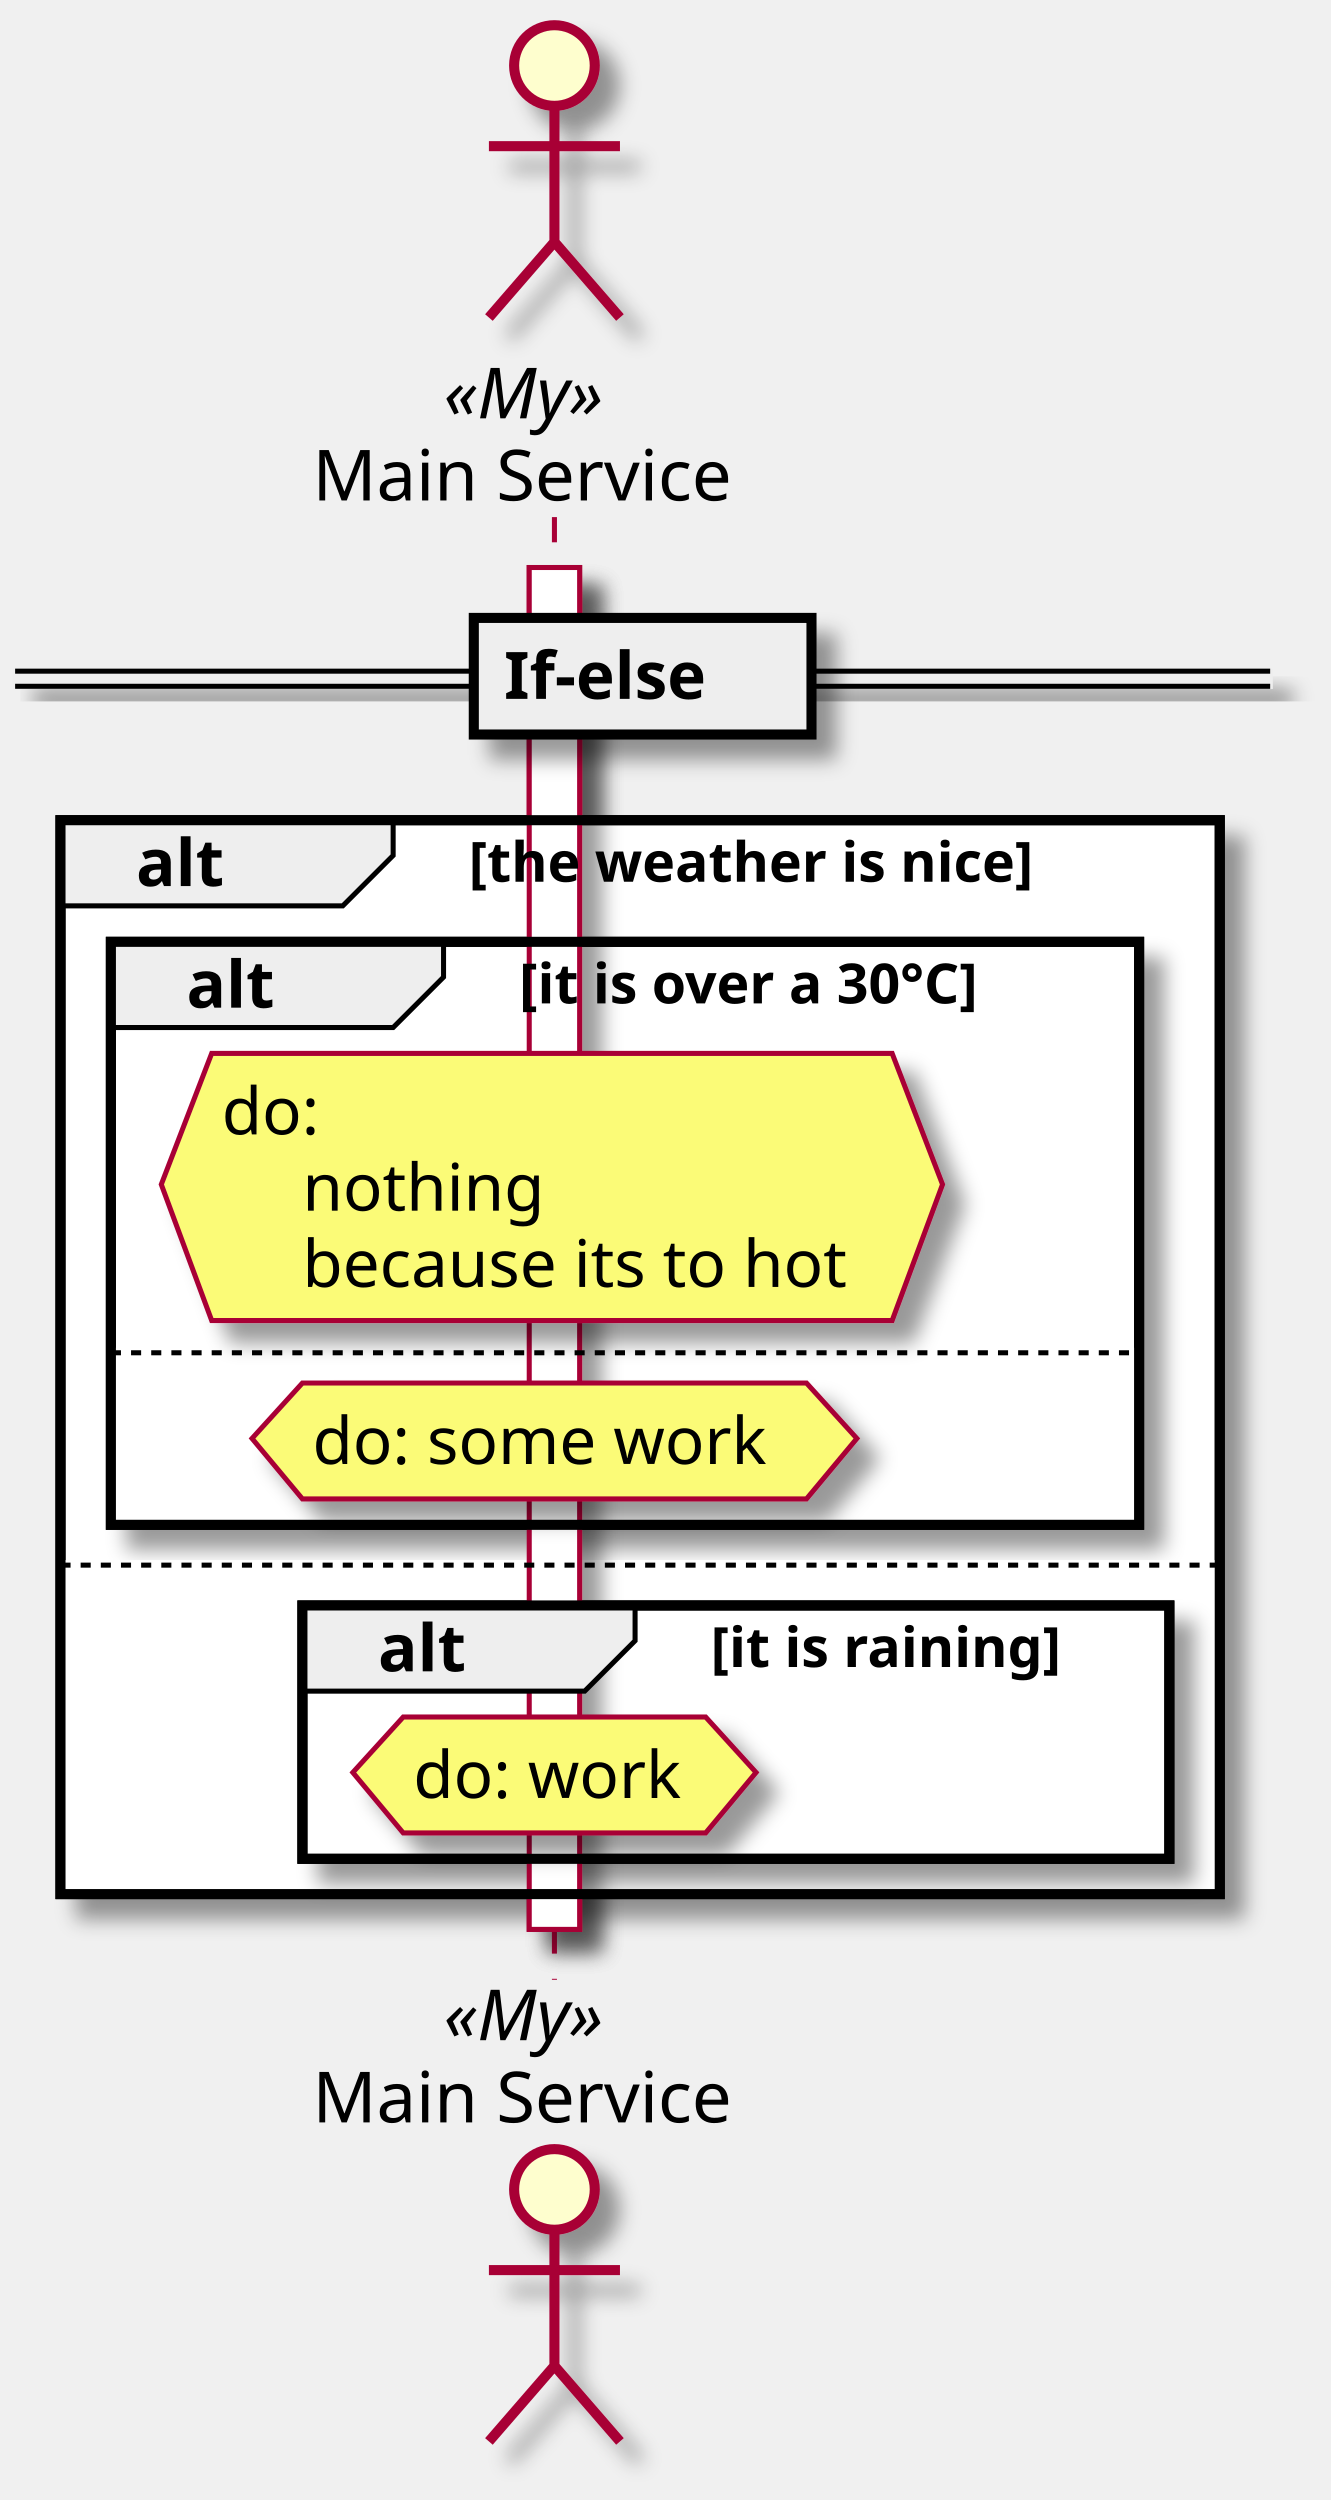
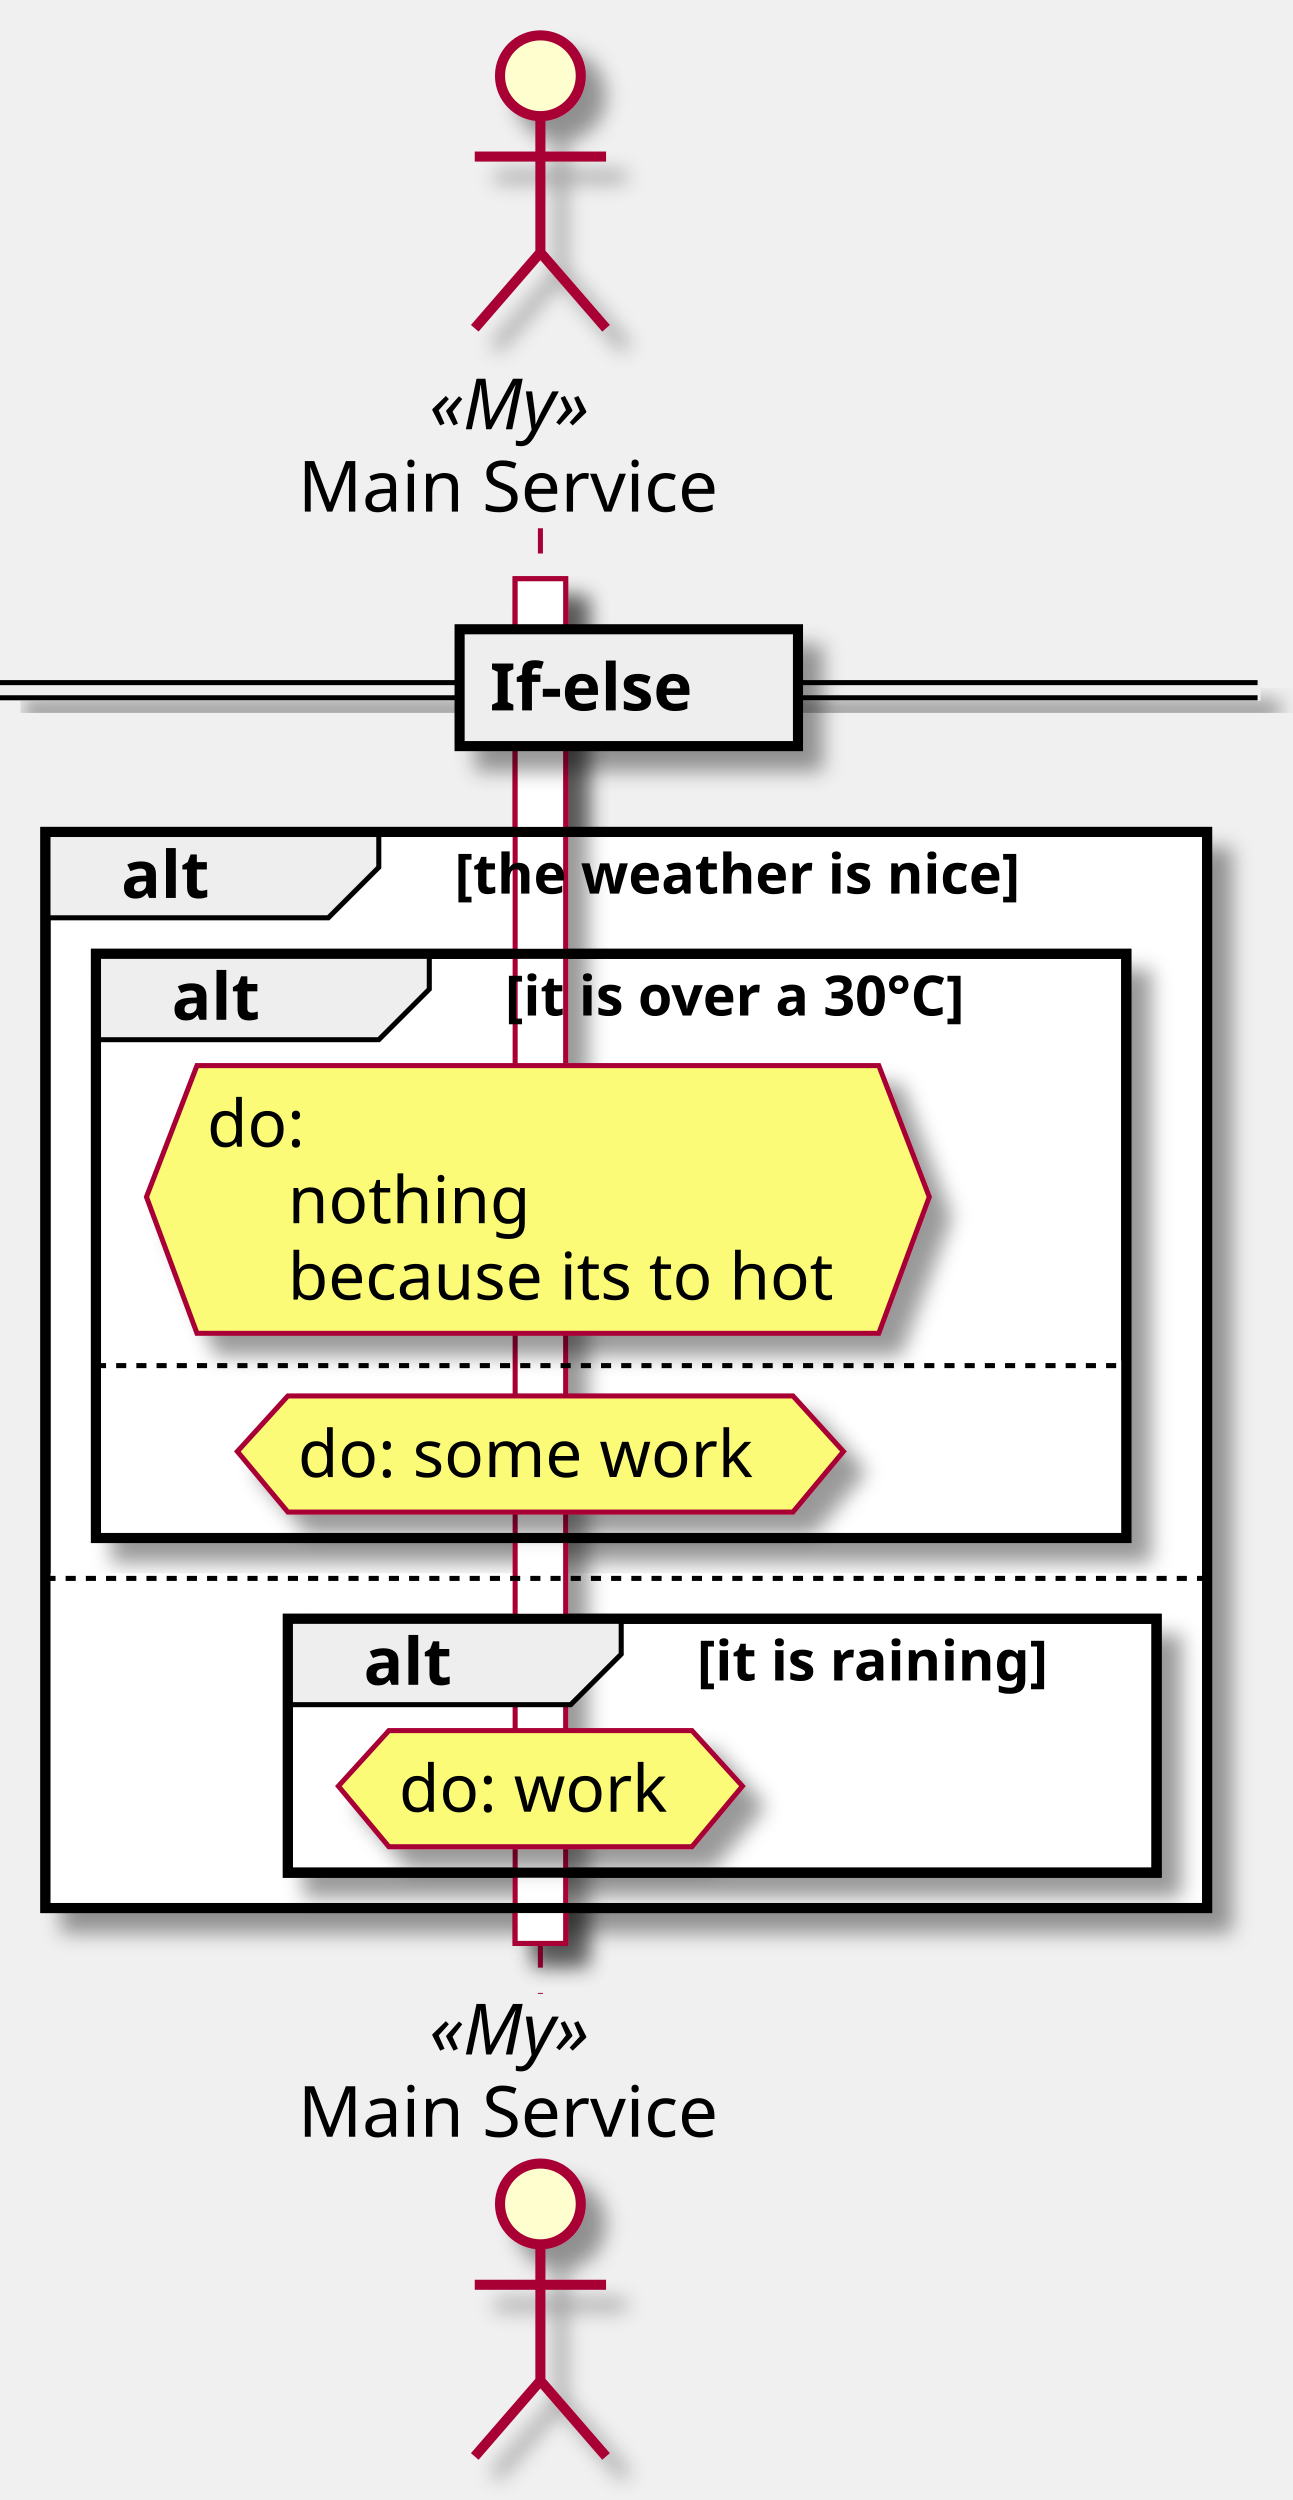
- <svg xmlns="http://www.w3.org/2000/svg" contentScriptType="application/ecmascript" contentStyleType="text/css" height="496px" preserveAspectRatio="none" style="width:264px;height:496px;" version="1.1" viewBox="0 0 264 496" width="264px" zoomAndPan="magnify">
+ <svg xmlns="http://www.w3.org/2000/svg" contentScriptType="application/ecmascript" contentStyleType="text/css" height="495px" preserveAspectRatio="none" style="width:256px;height:495px;background:#FFFFFF;" version="1.1" viewBox="0 0 256 495" width="256px" zoomAndPan="magnify">
  <defs>
    <filter height="300%" id="f3xeic21dcrr1" width="300%" x="-1" y="-1">
      <feGaussianBlur result="blurOut" stdDeviation="2.0" />
      <feColorMatrix in="blurOut" result="blurOut2" type="matrix" values="0 0 0 0 0 0 0 0 0 0 0 0 0 0 0 0 0 0 .4 0" />
      <feOffset dx="4.0" dy="4.0" in="blurOut2" result="blurOut3" />
      <feBlend in="SourceGraphic" in2="blurOut3" mode="normal" />
    </filter>
  </defs>
  <g>
-     <rect fill="#FFFFFF" filter="url(#f3xeic21dcrr1)" height="270.195" style="stroke: #A80036; stroke-width: 1.0;" width="10" x="105" y="112.594" />
-     <rect fill="#FFFFFF" filter="url(#f3xeic21dcrr1)" height="213.062" style="stroke: #000000; stroke-width: 2.0;" width="230" x="12" y="162.727" />
-     <rect fill="#FFFFFF" filter="url(#f3xeic21dcrr1)" height="115.664" style="stroke: #000000; stroke-width: 2.0;" width="204" x="22" y="186.859" />
-     <rect fill="#FFFFFF" height="35.133" style="stroke: none; stroke-width: 1.0;" width="204" x="22" y="267.391" />
-     <rect fill="#FFFFFF" height="66.266" style="stroke: none; stroke-width: 1.0;" width="230" x="12" y="309.523" />
-     <rect fill="#FFFFFF" filter="url(#f3xeic21dcrr1)" height="50.266" style="stroke: #000000; stroke-width: 2.0;" width="172" x="60" y="318.523" />
-     <line style="stroke: #A80036; stroke-width: 1.0; stroke-dasharray: 5.0,5.0;" x1="110" x2="110" y1="102.594" y2="392.789" />
-     <text fill="#000000" font-family="sans-serif" font-size="14" font-style="italic" lengthAdjust="spacingAndGlyphs" textLength="38" x="88" y="82.995">«My»</text>
-     <text fill="#000000" font-family="sans-serif" font-size="14" lengthAdjust="spacingAndGlyphs" textLength="90" x="62" y="99.292">Main Service</text>
-     <ellipse cx="110" cy="13" fill="#FEFECE" filter="url(#f3xeic21dcrr1)" rx="8" ry="8" style="stroke: #A80036; stroke-width: 2.0;" />
-     <path d="M110,21 L110,48 M97,29 L123,29 M110,48 L97,63 M110,48 L123,63 " fill="none" filter="url(#f3xeic21dcrr1)" style="stroke: #A80036; stroke-width: 2.0;" />
-     <text fill="#000000" font-family="sans-serif" font-size="14" font-style="italic" lengthAdjust="spacingAndGlyphs" textLength="38" x="88" y="404.784">«My»</text>
-     <text fill="#000000" font-family="sans-serif" font-size="14" lengthAdjust="spacingAndGlyphs" textLength="90" x="62" y="421.081">Main Service</text>
-     <ellipse cx="110" cy="434.383" fill="#FEFECE" filter="url(#f3xeic21dcrr1)" rx="8" ry="8" style="stroke: #A80036; stroke-width: 2.0;" />
-     <path d="M110,442.383 L110,469.383 M97,450.383 L123,450.383 M110,469.383 L97,484.383 M110,469.383 L123,484.383 " fill="none" filter="url(#f3xeic21dcrr1)" style="stroke: #A80036; stroke-width: 2.0;" />
-     <rect fill="#FFFFFF" filter="url(#f3xeic21dcrr1)" height="270.195" style="stroke: #A80036; stroke-width: 1.0;" width="10" x="105" y="112.594" />
-     <rect fill="#EEEEEE" filter="url(#f3xeic21dcrr1)" height="3" style="stroke: #EEEEEE; stroke-width: 1.0;" width="249" x="3" y="133.16" />
-     <line style="stroke: #000000; stroke-width: 1.0;" x1="3" x2="252" y1="133.16" y2="133.16" />
-     <line style="stroke: #000000; stroke-width: 1.0;" x1="3" x2="252" y1="136.16" y2="136.16" />
-     <rect fill="#EEEEEE" filter="url(#f3xeic21dcrr1)" height="23.133" style="stroke: #000000; stroke-width: 2.0;" width="67" x="94" y="122.594" />
-     <text fill="#000000" font-family="sans-serif" font-size="13" font-weight="bold" lengthAdjust="spacingAndGlyphs" textLength="48" x="100" y="138.661">If-else</text>
-     <path d="M12,162.727 L78,162.727 L78,169.727 L68,179.727 L12,179.727 L12,162.727 " fill="#EEEEEE" style="stroke: #000000; stroke-width: 1.0;" />
-     <rect fill="none" height="213.062" style="stroke: #000000; stroke-width: 2.0;" width="230" x="12" y="162.727" />
-     <text fill="#000000" font-family="sans-serif" font-size="13" font-weight="bold" lengthAdjust="spacingAndGlyphs" textLength="21" x="27" y="175.793">alt</text>
-     <text fill="#000000" font-family="sans-serif" font-size="11" font-weight="bold" lengthAdjust="spacingAndGlyphs" textLength="138" x="93" y="174.937">[the weather is nice]</text>
-     <path d="M22,186.859 L88,186.859 L88,193.859 L78,203.859 L22,203.859 L22,186.859 " fill="#EEEEEE" style="stroke: #000000; stroke-width: 1.0;" />
-     <rect fill="none" height="115.664" style="stroke: #000000; stroke-width: 2.0;" width="204" x="22" y="186.859" />
-     <text fill="#000000" font-family="sans-serif" font-size="13" font-weight="bold" lengthAdjust="spacingAndGlyphs" textLength="21" x="37" y="199.926">alt</text>
-     <text fill="#000000" font-family="sans-serif" font-size="11" font-weight="bold" lengthAdjust="spacingAndGlyphs" textLength="118" x="103" y="199.07">[it is over a 30°C]</text>
-     <polygon fill="#FBFB77" filter="url(#f3xeic21dcrr1)" points="42,208.992,177,208.992,187,234.992,177,261.992,42,261.992,32,234.992,42,208.992" style="stroke: #A80036; stroke-width: 1.0;" />
-     <text fill="#000000" font-family="sans-serif" font-size="13" lengthAdjust="spacingAndGlyphs" textLength="21" x="44" y="225.059">do:</text>
-     <text fill="#000000" font-family="sans-serif" font-size="13" lengthAdjust="spacingAndGlyphs" textLength="48" x="60" y="240.192">nothing</text>
-     <text fill="#000000" font-family="sans-serif" font-size="13" lengthAdjust="spacingAndGlyphs" textLength="115" x="60" y="255.325">because its to hot</text>
-     <line style="stroke: #000000; stroke-width: 1.0; stroke-dasharray: 2.0,2.0;" x1="22" x2="226" y1="268.391" y2="268.391" />
-     <polygon fill="#FBFB77" filter="url(#f3xeic21dcrr1)" points="60,274.391,160,274.391,170,285.391,160,297.391,60,297.391,50,285.391,60,274.391" style="stroke: #A80036; stroke-width: 1.0;" />
-     <text fill="#000000" font-family="sans-serif" font-size="13" lengthAdjust="spacingAndGlyphs" textLength="96" x="62" y="290.457">do: some work</text>
-     <line style="stroke: #000000; stroke-width: 1.0; stroke-dasharray: 2.0,2.0;" x1="12" x2="242" y1="310.523" y2="310.523" />
-     <path d="M60,318.523 L126,318.523 L126,325.523 L116,335.523 L60,335.523 L60,318.523 " fill="#EEEEEE" style="stroke: #000000; stroke-width: 1.0;" />
-     <rect fill="none" height="50.266" style="stroke: #000000; stroke-width: 2.0;" width="172" x="60" y="318.523" />
-     <text fill="#000000" font-family="sans-serif" font-size="13" font-weight="bold" lengthAdjust="spacingAndGlyphs" textLength="21" x="75" y="331.59">alt</text>
-     <text fill="#000000" font-family="sans-serif" font-size="11" font-weight="bold" lengthAdjust="spacingAndGlyphs" textLength="86" x="141" y="330.734">[it is raining]</text>
-     <polygon fill="#FBFB77" filter="url(#f3xeic21dcrr1)" points="80,340.656,140,340.656,150,351.656,140,363.656,80,363.656,70,351.656,80,340.656" style="stroke: #A80036; stroke-width: 1.0;" />
-     <text fill="#000000" font-family="sans-serif" font-size="13" lengthAdjust="spacingAndGlyphs" textLength="56" x="82" y="356.723">do: work</text>
+     <rect fill="#FFFFFF" filter="url(#f3xeic21dcrr1)" height="270.195" style="stroke:#A80036;stroke-width:1.0;" width="10" x="102" y="114.594" />
+     <rect fill="#FFFFFF" filter="url(#f3xeic21dcrr1)" height="213.062" style="stroke:#000000;stroke-width:2.0;" width="230" x="9" y="164.727" />
+     <rect fill="#FFFFFF" filter="url(#f3xeic21dcrr1)" height="115.664" style="stroke:#000000;stroke-width:2.0;" width="204" x="19" y="188.859" />
+     <rect fill="#FFFFFF" height="35.133" style="stroke:none;stroke-width:1.0;" width="204" x="19" y="269.391" />
+     <rect fill="#FFFFFF" height="66.266" style="stroke:none;stroke-width:1.0;" width="230" x="9" y="311.523" />
+     <rect fill="#FFFFFF" filter="url(#f3xeic21dcrr1)" height="50.266" style="stroke:#000000;stroke-width:2.0;" width="172" x="57" y="320.523" />
+     <line style="stroke:#A80036;stroke-width:1.0;stroke-dasharray:5.0,5.0;" x1="107" x2="107" y1="104.594" y2="394.789" />
+     <text fill="#000000" font-family="sans-serif" font-size="14" font-style="italic" lengthAdjust="spacing" textLength="38" x="85" y="84.995">«My»</text>
+     <text fill="#000000" font-family="sans-serif" font-size="14" lengthAdjust="spacing" textLength="90" x="59" y="101.292">Main Service</text>
+     <ellipse cx="107" cy="15" fill="#FEFECE" filter="url(#f3xeic21dcrr1)" rx="8" ry="8" style="stroke:#A80036;stroke-width:2.0;" />
+     <path d="M107,23 L107,50 M94,31 L120,31 M107,50 L94,65 M107,50 L120,65 " fill="none" filter="url(#f3xeic21dcrr1)" style="stroke:#A80036;stroke-width:2.0;" />
+     <text fill="#000000" font-family="sans-serif" font-size="14" font-style="italic" lengthAdjust="spacing" textLength="38" x="85" y="406.784">«My»</text>
+     <text fill="#000000" font-family="sans-serif" font-size="14" lengthAdjust="spacing" textLength="90" x="59" y="423.081">Main Service</text>
+     <ellipse cx="107" cy="436.383" fill="#FEFECE" filter="url(#f3xeic21dcrr1)" rx="8" ry="8" style="stroke:#A80036;stroke-width:2.0;" />
+     <path d="M107,444.383 L107,471.383 M94,452.383 L120,452.383 M107,471.383 L94,486.383 M107,471.383 L120,486.383 " fill="none" filter="url(#f3xeic21dcrr1)" style="stroke:#A80036;stroke-width:2.0;" />
+     <rect fill="#FFFFFF" filter="url(#f3xeic21dcrr1)" height="270.195" style="stroke:#A80036;stroke-width:1.0;" width="10" x="102" y="114.594" />
+     <rect fill="#EEEEEE" filter="url(#f3xeic21dcrr1)" height="3" style="stroke:#EEEEEE;stroke-width:1.0;" width="249" x="0" y="135.16" />
+     <line style="stroke:#000000;stroke-width:1.0;" x1="0" x2="249" y1="135.16" y2="135.16" />
+     <line style="stroke:#000000;stroke-width:1.0;" x1="0" x2="249" y1="138.16" y2="138.16" />
+     <rect fill="#EEEEEE" filter="url(#f3xeic21dcrr1)" height="23.133" style="stroke:#000000;stroke-width:2.0;" width="67" x="91" y="124.594" />
+     <text fill="#000000" font-family="sans-serif" font-size="13" font-weight="bold" lengthAdjust="spacing" textLength="48" x="97" y="140.661">If-else</text>
+     <path d="M9,164.727 L75,164.727 L75,171.727 L65,181.727 L9,181.727 L9,164.727 " fill="#EEEEEE" style="stroke:#000000;stroke-width:1.0;" />
+     <rect fill="none" height="213.062" style="stroke:#000000;stroke-width:2.0;" width="230" x="9" y="164.727" />
+     <text fill="#000000" font-family="sans-serif" font-size="13" font-weight="bold" lengthAdjust="spacing" textLength="21" x="24" y="177.793">alt</text>
+     <text fill="#000000" font-family="sans-serif" font-size="11" font-weight="bold" lengthAdjust="spacing" textLength="138" x="90" y="176.937">[the weather is nice]</text>
+     <path d="M19,188.859 L85,188.859 L85,195.859 L75,205.859 L19,205.859 L19,188.859 " fill="#EEEEEE" style="stroke:#000000;stroke-width:1.0;" />
+     <rect fill="none" height="115.664" style="stroke:#000000;stroke-width:2.0;" width="204" x="19" y="188.859" />
+     <text fill="#000000" font-family="sans-serif" font-size="13" font-weight="bold" lengthAdjust="spacing" textLength="21" x="34" y="201.926">alt</text>
+     <text fill="#000000" font-family="sans-serif" font-size="11" font-weight="bold" lengthAdjust="spacing" textLength="118" x="100" y="201.07">[it is over a 30°C]</text>
+     <polygon fill="#FBFB77" filter="url(#f3xeic21dcrr1)" points="39,210.992,174,210.992,184,236.992,174,263.992,39,263.992,29,236.992,39,210.992" style="stroke:#A80036;stroke-width:1.0;" />
+     <text fill="#000000" font-family="sans-serif" font-size="13" lengthAdjust="spacing" textLength="21" x="41" y="227.059">do:</text>
+     <text fill="#000000" font-family="sans-serif" font-size="13" lengthAdjust="spacing" textLength="48" x="57" y="242.192">nothing</text>
+     <text fill="#000000" font-family="sans-serif" font-size="13" lengthAdjust="spacing" textLength="115" x="57" y="257.325">because its to hot</text>
+     <line style="stroke:#000000;stroke-width:1.0;stroke-dasharray:2.0,2.0;" x1="19" x2="223" y1="270.391" y2="270.391" />
+     <polygon fill="#FBFB77" filter="url(#f3xeic21dcrr1)" points="57,276.391,157,276.391,167,287.391,157,299.391,57,299.391,47,287.391,57,276.391" style="stroke:#A80036;stroke-width:1.0;" />
+     <text fill="#000000" font-family="sans-serif" font-size="13" lengthAdjust="spacing" textLength="96" x="59" y="292.457">do: some work</text>
+     <line style="stroke:#000000;stroke-width:1.0;stroke-dasharray:2.0,2.0;" x1="9" x2="239" y1="312.523" y2="312.523" />
+     <path d="M57,320.523 L123,320.523 L123,327.523 L113,337.523 L57,337.523 L57,320.523 " fill="#EEEEEE" style="stroke:#000000;stroke-width:1.0;" />
+     <rect fill="none" height="50.266" style="stroke:#000000;stroke-width:2.0;" width="172" x="57" y="320.523" />
+     <text fill="#000000" font-family="sans-serif" font-size="13" font-weight="bold" lengthAdjust="spacing" textLength="21" x="72" y="333.59">alt</text>
+     <text fill="#000000" font-family="sans-serif" font-size="11" font-weight="bold" lengthAdjust="spacing" textLength="86" x="138" y="332.734">[it is raining]</text>
+     <polygon fill="#FBFB77" filter="url(#f3xeic21dcrr1)" points="77,342.656,137,342.656,147,353.656,137,365.656,77,365.656,67,353.656,77,342.656" style="stroke:#A80036;stroke-width:1.0;" />
+     <text fill="#000000" font-family="sans-serif" font-size="13" lengthAdjust="spacing" textLength="56" x="79" y="358.723">do: work</text>
  </g>
</svg>
